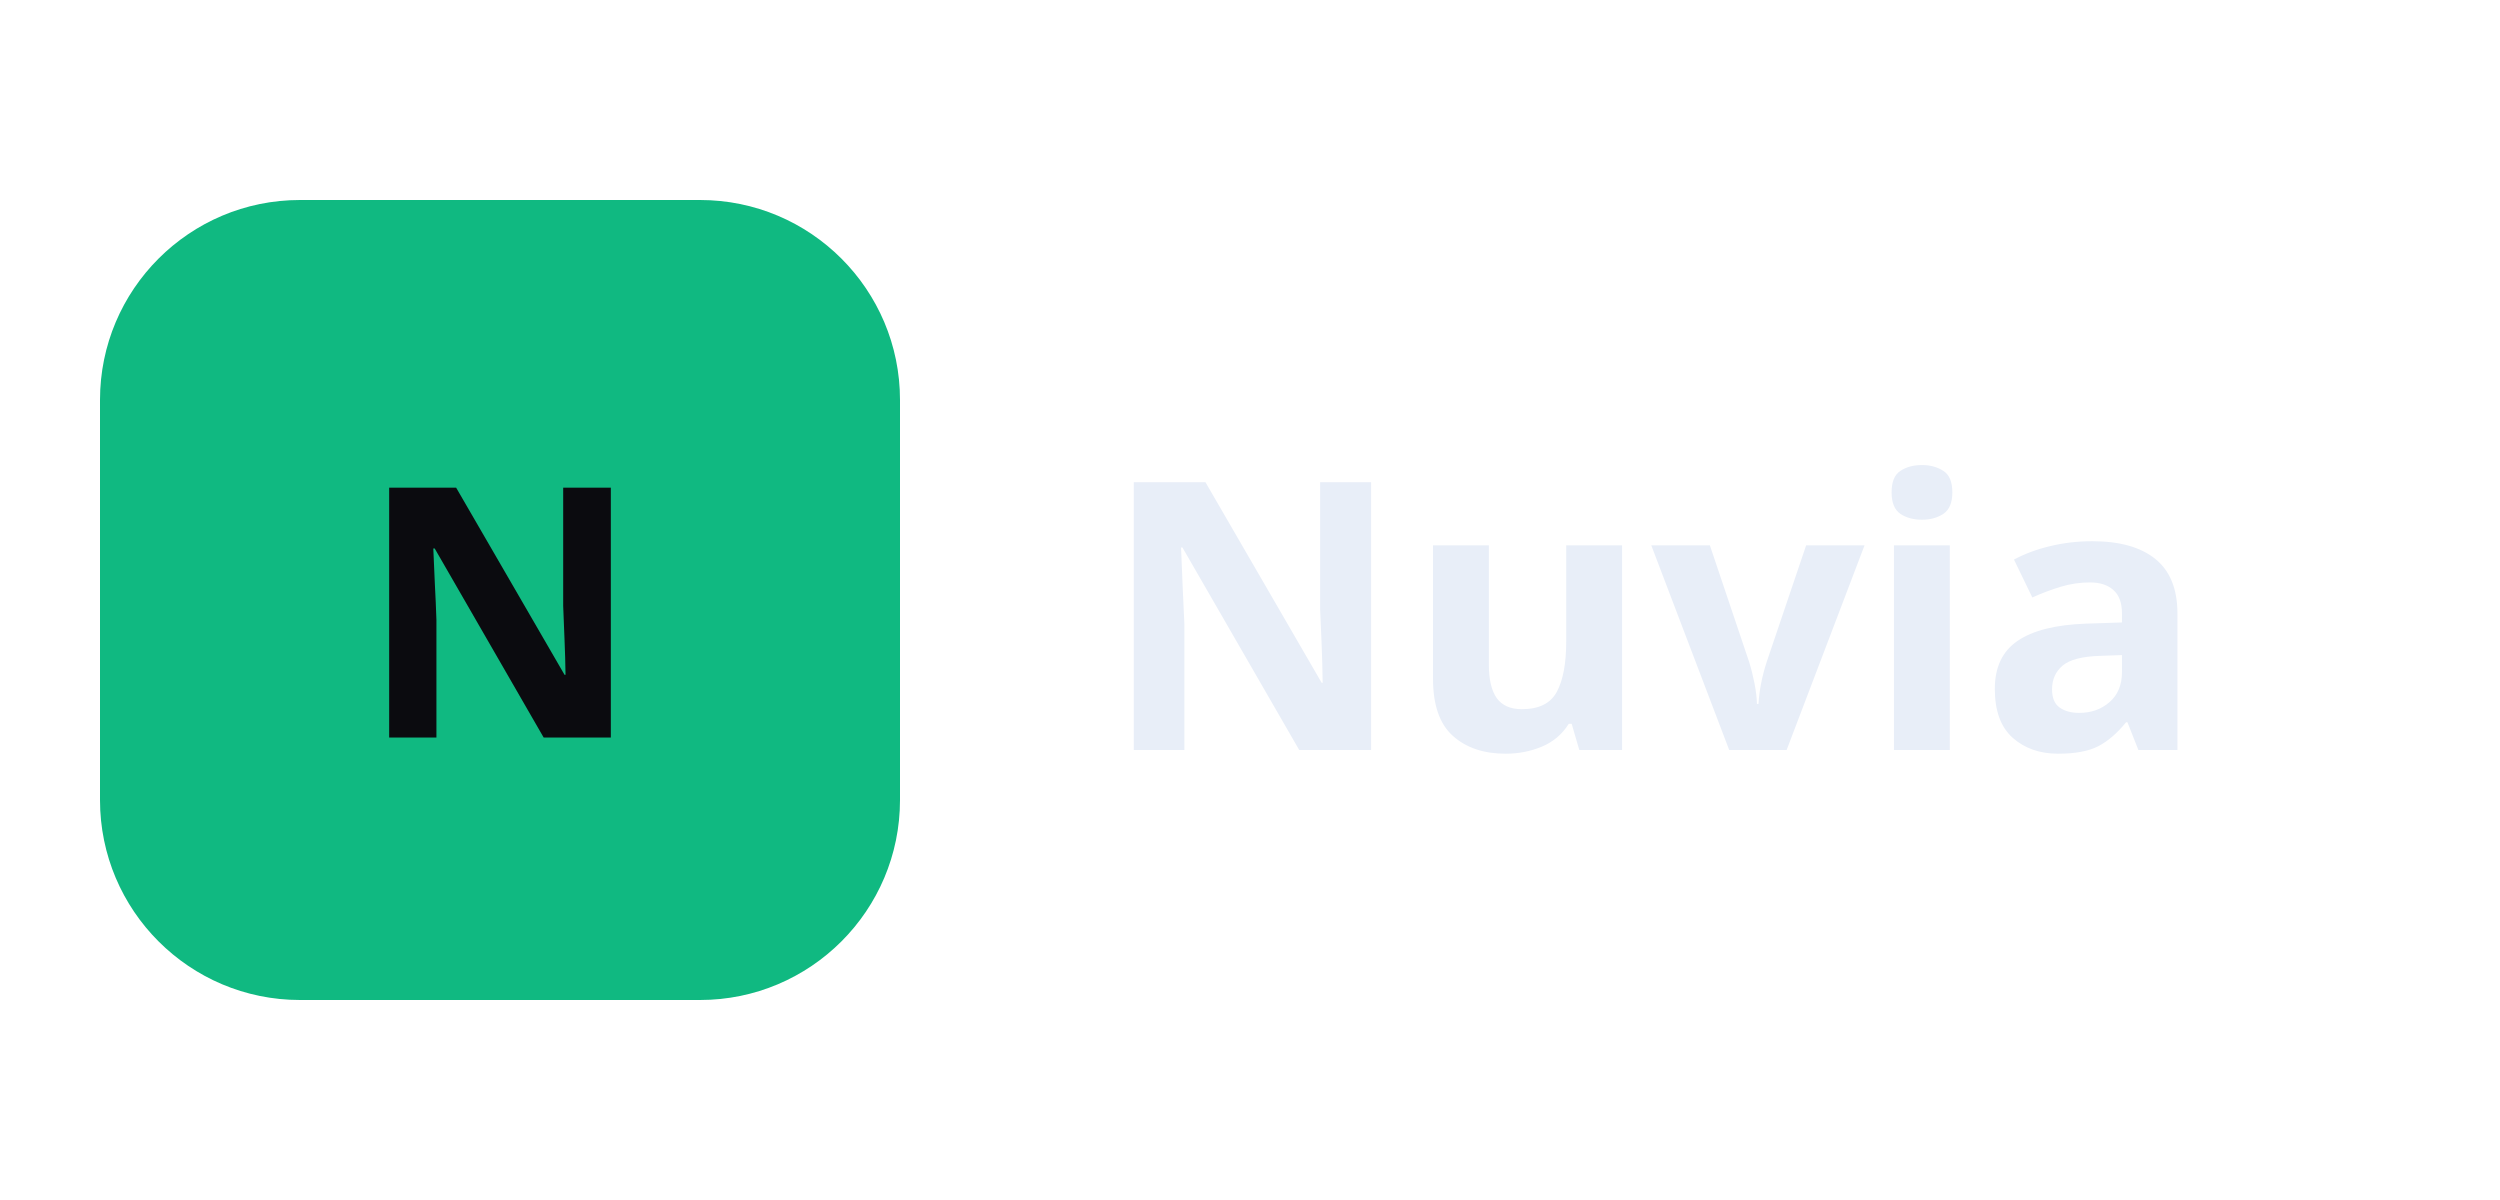
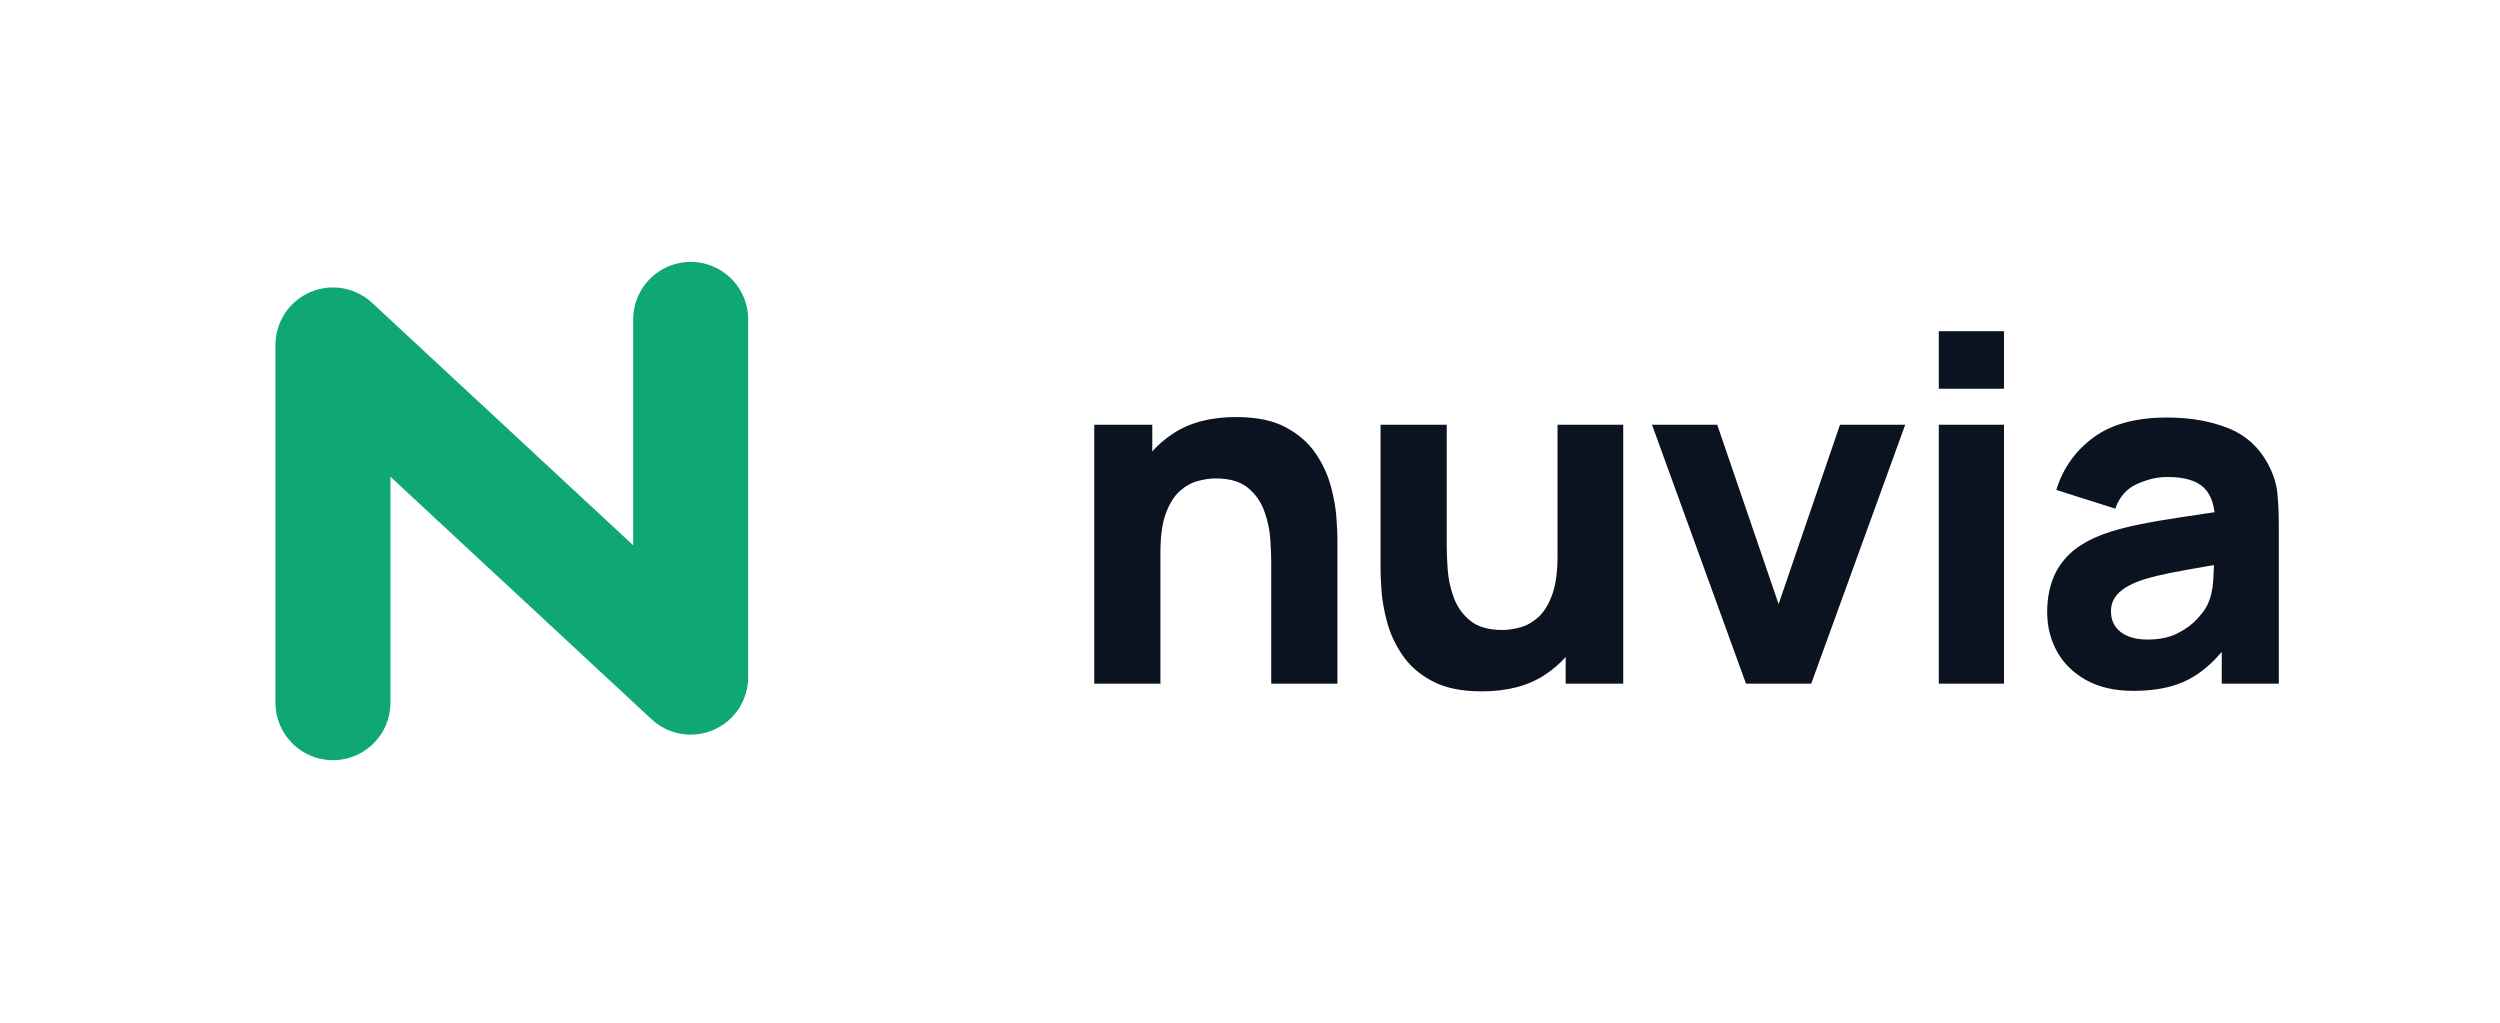
- <svg xmlns="http://www.w3.org/2000/svg" width="200" height="96" viewBox="0 0 200 96" role="img" aria-label="Nuvia">
-   <rect x="8" y="16" width="64" height="64" rx="16" fill="#10b981" />
-   <text x="40" y="59" text-anchor="middle" font-family="Manrope, sans-serif" font-size="28" font-weight="700" fill="#0b0b0f">N</text>
-   <text x="88" y="60" font-family="Manrope, sans-serif" font-size="30" font-weight="700" fill="#e8eef8">Nuvia</text>
+ <svg xmlns="http://www.w3.org/2000/svg" width="2084" height="852" viewBox="0 -142.56 520.97 213.12" role="img" aria-label="nuvia">
+   <g transform="translate(39.96 -102.60) scale(1.332)" fill="#0ea775" color="#0ea775">
+     <path d="M22 80V24L78 76V20" fill="none" stroke="currentColor" stroke-width="18" stroke-linecap="round" stroke-linejoin="round" />
+   </g>
+   <path transform="translate(221.11 0)" fill="#0b1220" d="M43.8 0.0V-25.5Q43.8 -27.35 43.6 -30.225Q43.4 -33.1 42.35 -36.0Q41.3 -38.9 38.925 -40.85Q36.55 -42.8 32.2 -42.8Q30.45 -42.8 28.45 -42.25Q26.45 -41.7 24.7 -40.125Q22.95 -38.55 21.825 -35.5Q20.7 -32.45 20.7 -27.4L12.9 -31.1Q12.9 -37.5 15.5 -43.1Q18.1 -48.7 23.325 -52.15Q28.55 -55.6 36.5 -55.6Q42.85 -55.6 46.85 -53.45Q50.85 -51.3 53.075 -48.0Q55.3 -44.7 56.25 -41.125Q57.2 -37.55 57.4 -34.6Q57.6 -31.65 57.6 -30.3V0.0ZM6.9 0.0V-54.0H19.0V-36.1H20.7V0.0Z M87.7 1.6Q81.35 1.6 77.35 -0.55Q73.35 -2.7 71.125 -6.0Q68.9 -9.3 67.95 -12.875Q67.0 -16.45 66.8 -19.4Q66.6 -22.35 66.6 -23.7V-54.0H80.4V-28.5Q80.4 -26.65 80.6 -23.775Q80.8 -20.9 81.85 -18.0Q82.9 -15.1 85.275 -13.15Q87.65 -11.2 92.0 -11.2Q93.75 -11.2 95.75 -11.75Q97.75 -12.3 99.5 -13.875Q101.25 -15.45 102.375 -18.525Q103.5 -21.6 103.5 -26.6L111.3 -22.9Q111.3 -16.5 108.7 -10.9Q106.1 -5.3 100.875 -1.85Q95.65 1.6 87.7 1.6ZM105.2 0.0V-17.9H103.5V-54.0H117.2V0.0Z M142.8 0.0 123.2 -54.0H136.8L149.6 -16.6L162.4 -54.0H176.0L156.4 0.0Z M183.0 -61.5V-73.5H196.6V-61.5ZM183.0 0.0V-54.0H196.6V0.0Z M223.6 1.5Q217.8 1.5 213.775 -0.725Q209.75 -2.95 207.675 -6.675Q205.6 -10.4 205.6 -14.9Q205.6 -18.65 206.75 -21.75Q207.9 -24.85 210.475 -27.225Q213.05 -29.6 217.4 -31.2Q220.4 -32.3 224.55 -33.15Q228.7 -34.0 233.95 -34.775Q239.2 -35.55 245.5 -36.5L240.6 -33.8Q240.6 -38.6 238.3 -40.85Q236.0 -43.1 230.6 -43.1Q227.6 -43.1 224.35 -41.65Q221.1 -40.2 219.8 -36.5L207.5 -40.4Q209.55 -47.1 215.2 -51.3Q220.85 -55.5 230.6 -55.5Q237.75 -55.5 243.3 -53.3Q248.85 -51.1 251.7 -45.7Q253.3 -42.7 253.6 -39.7Q253.9 -36.7 253.9 -33.0V0.0H242.0V-11.1L243.7 -8.8Q239.75 -3.35 235.175 -0.925Q230.6 1.5 223.6 1.5ZM226.5 -9.2Q230.25 -9.2 232.825 -10.525Q235.4 -11.85 236.925 -13.55Q238.45 -15.25 239.0 -16.4Q240.05 -18.6 240.225 -21.525Q240.4 -24.45 240.4 -26.4L244.4 -25.4Q238.35 -24.4 234.6 -23.725Q230.85 -23.05 228.55 -22.5Q226.25 -21.95 224.5 -21.3Q222.5 -20.5 221.275 -19.575Q220.05 -18.65 219.475 -17.55Q218.9 -16.45 218.9 -15.1Q218.9 -13.25 219.825 -11.925Q220.75 -10.6 222.45 -9.9Q224.15 -9.2 226.5 -9.2Z" />
</svg>
